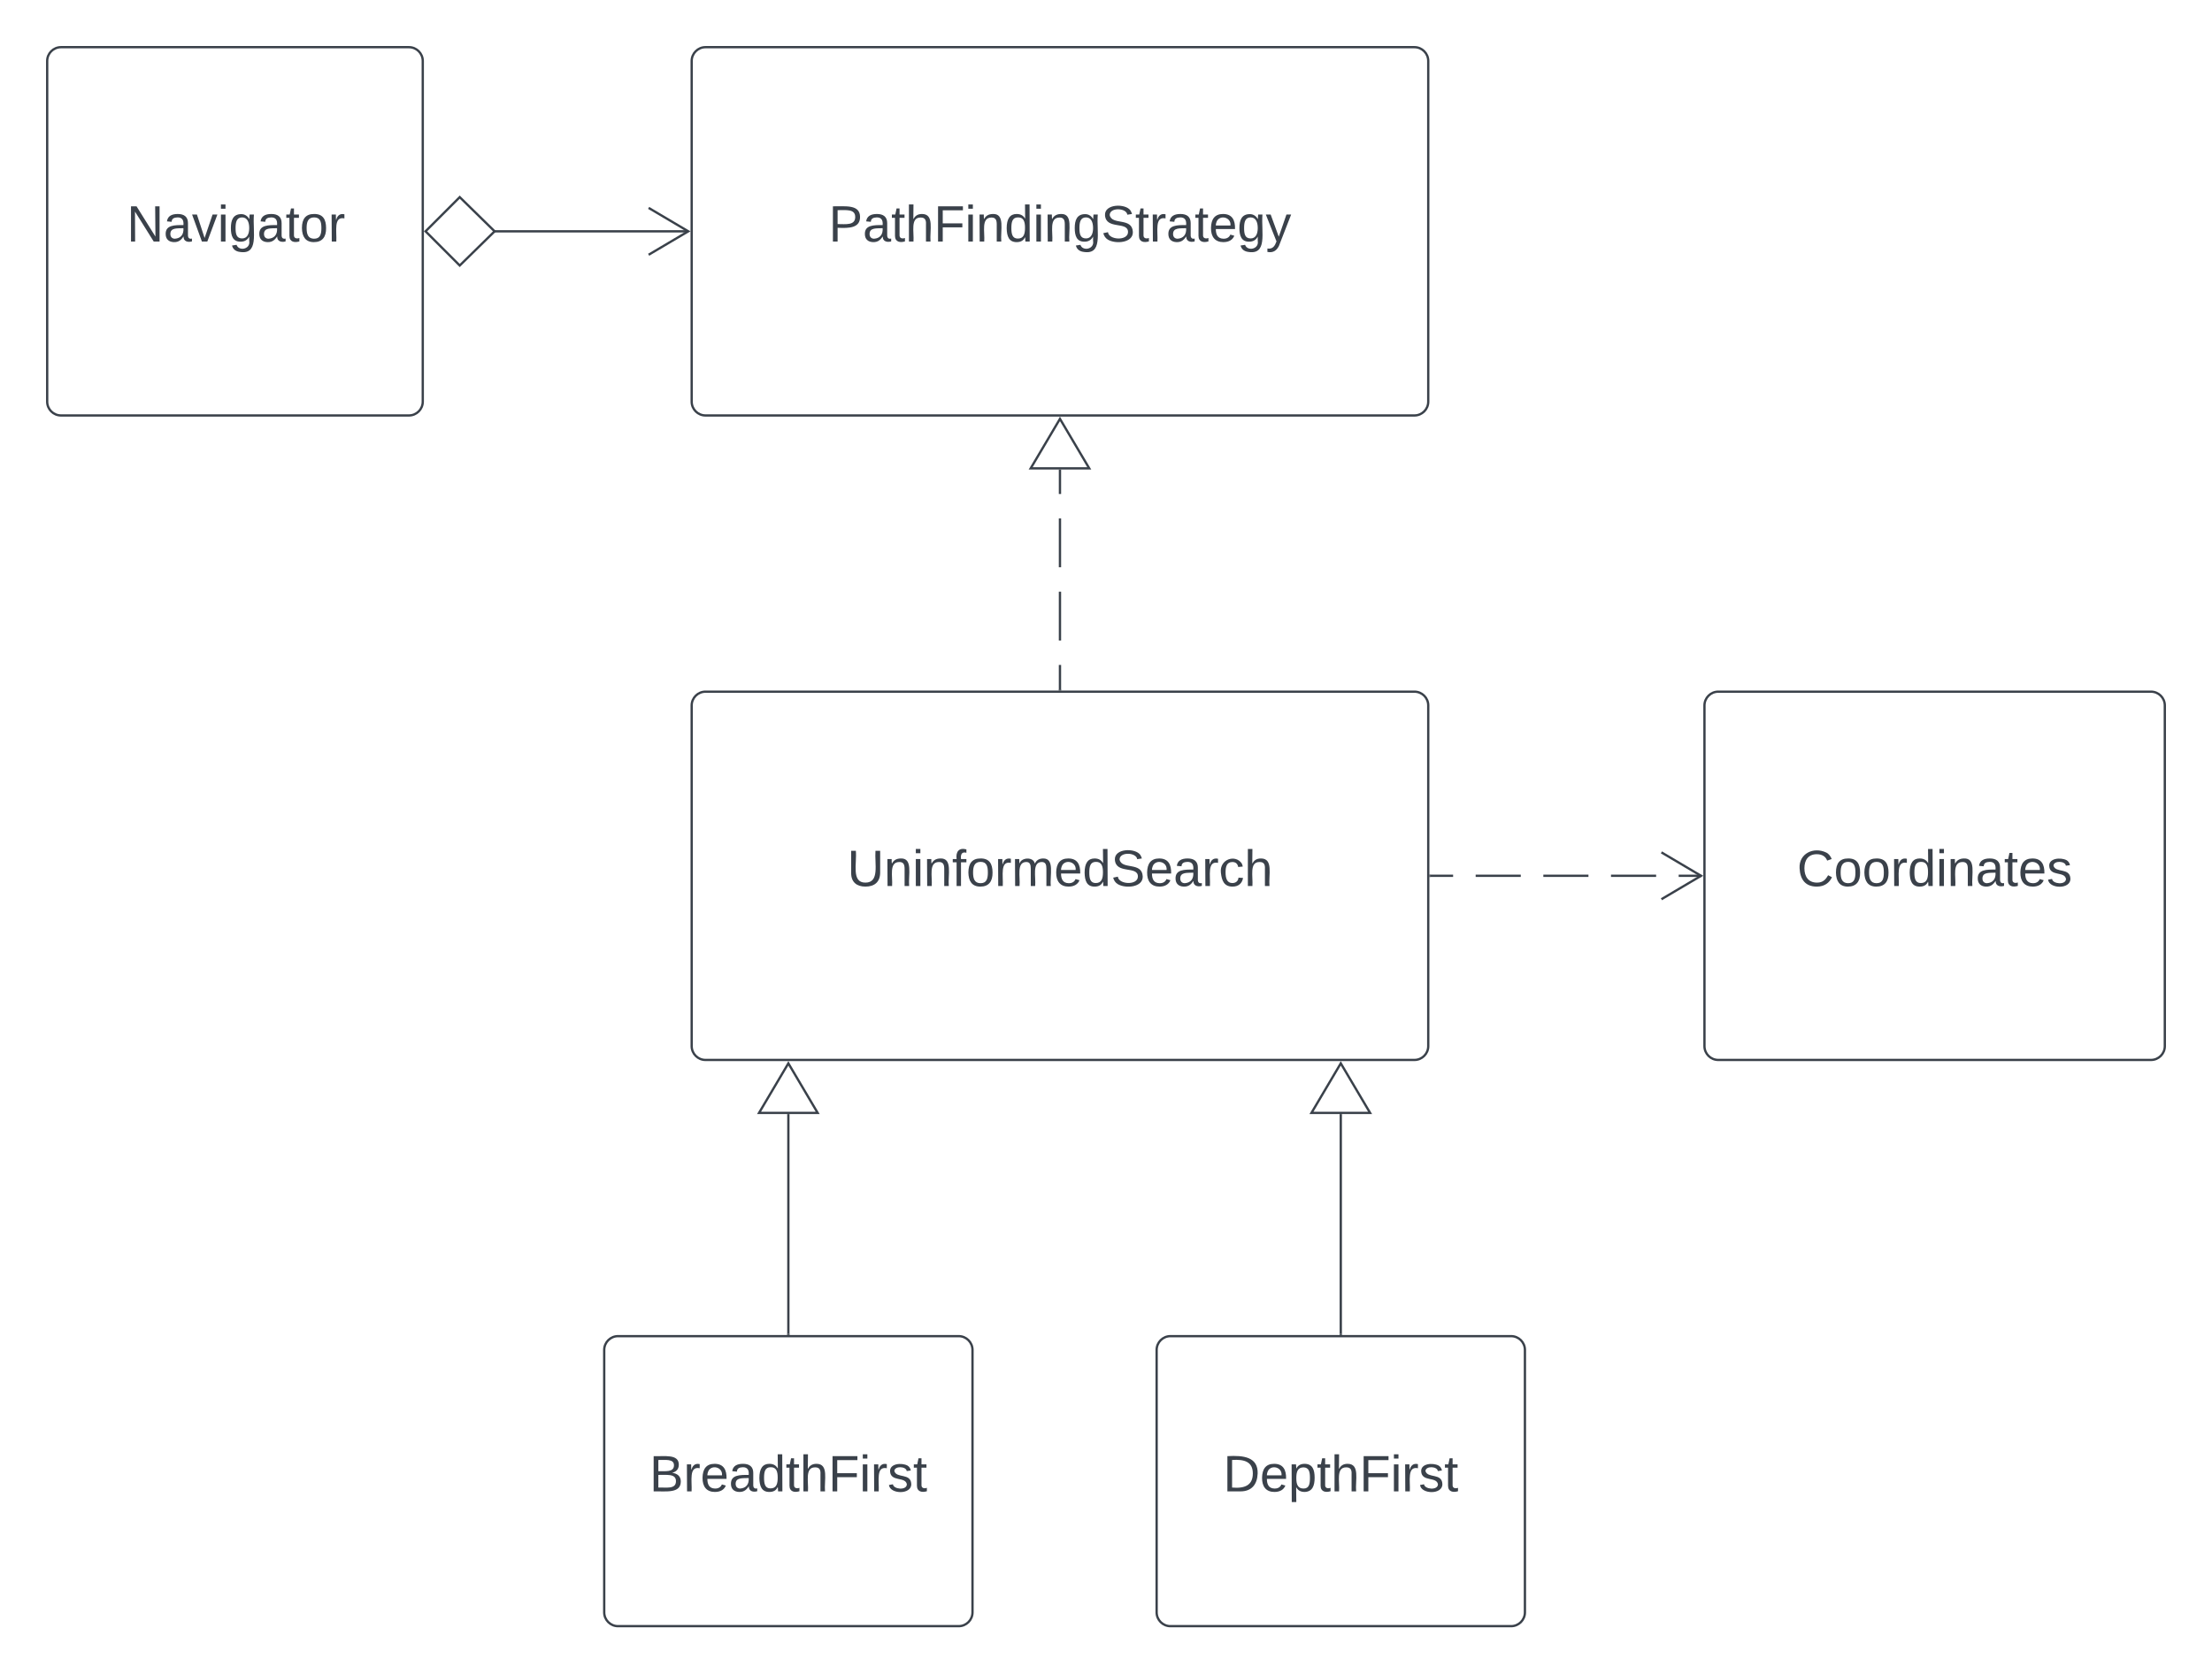
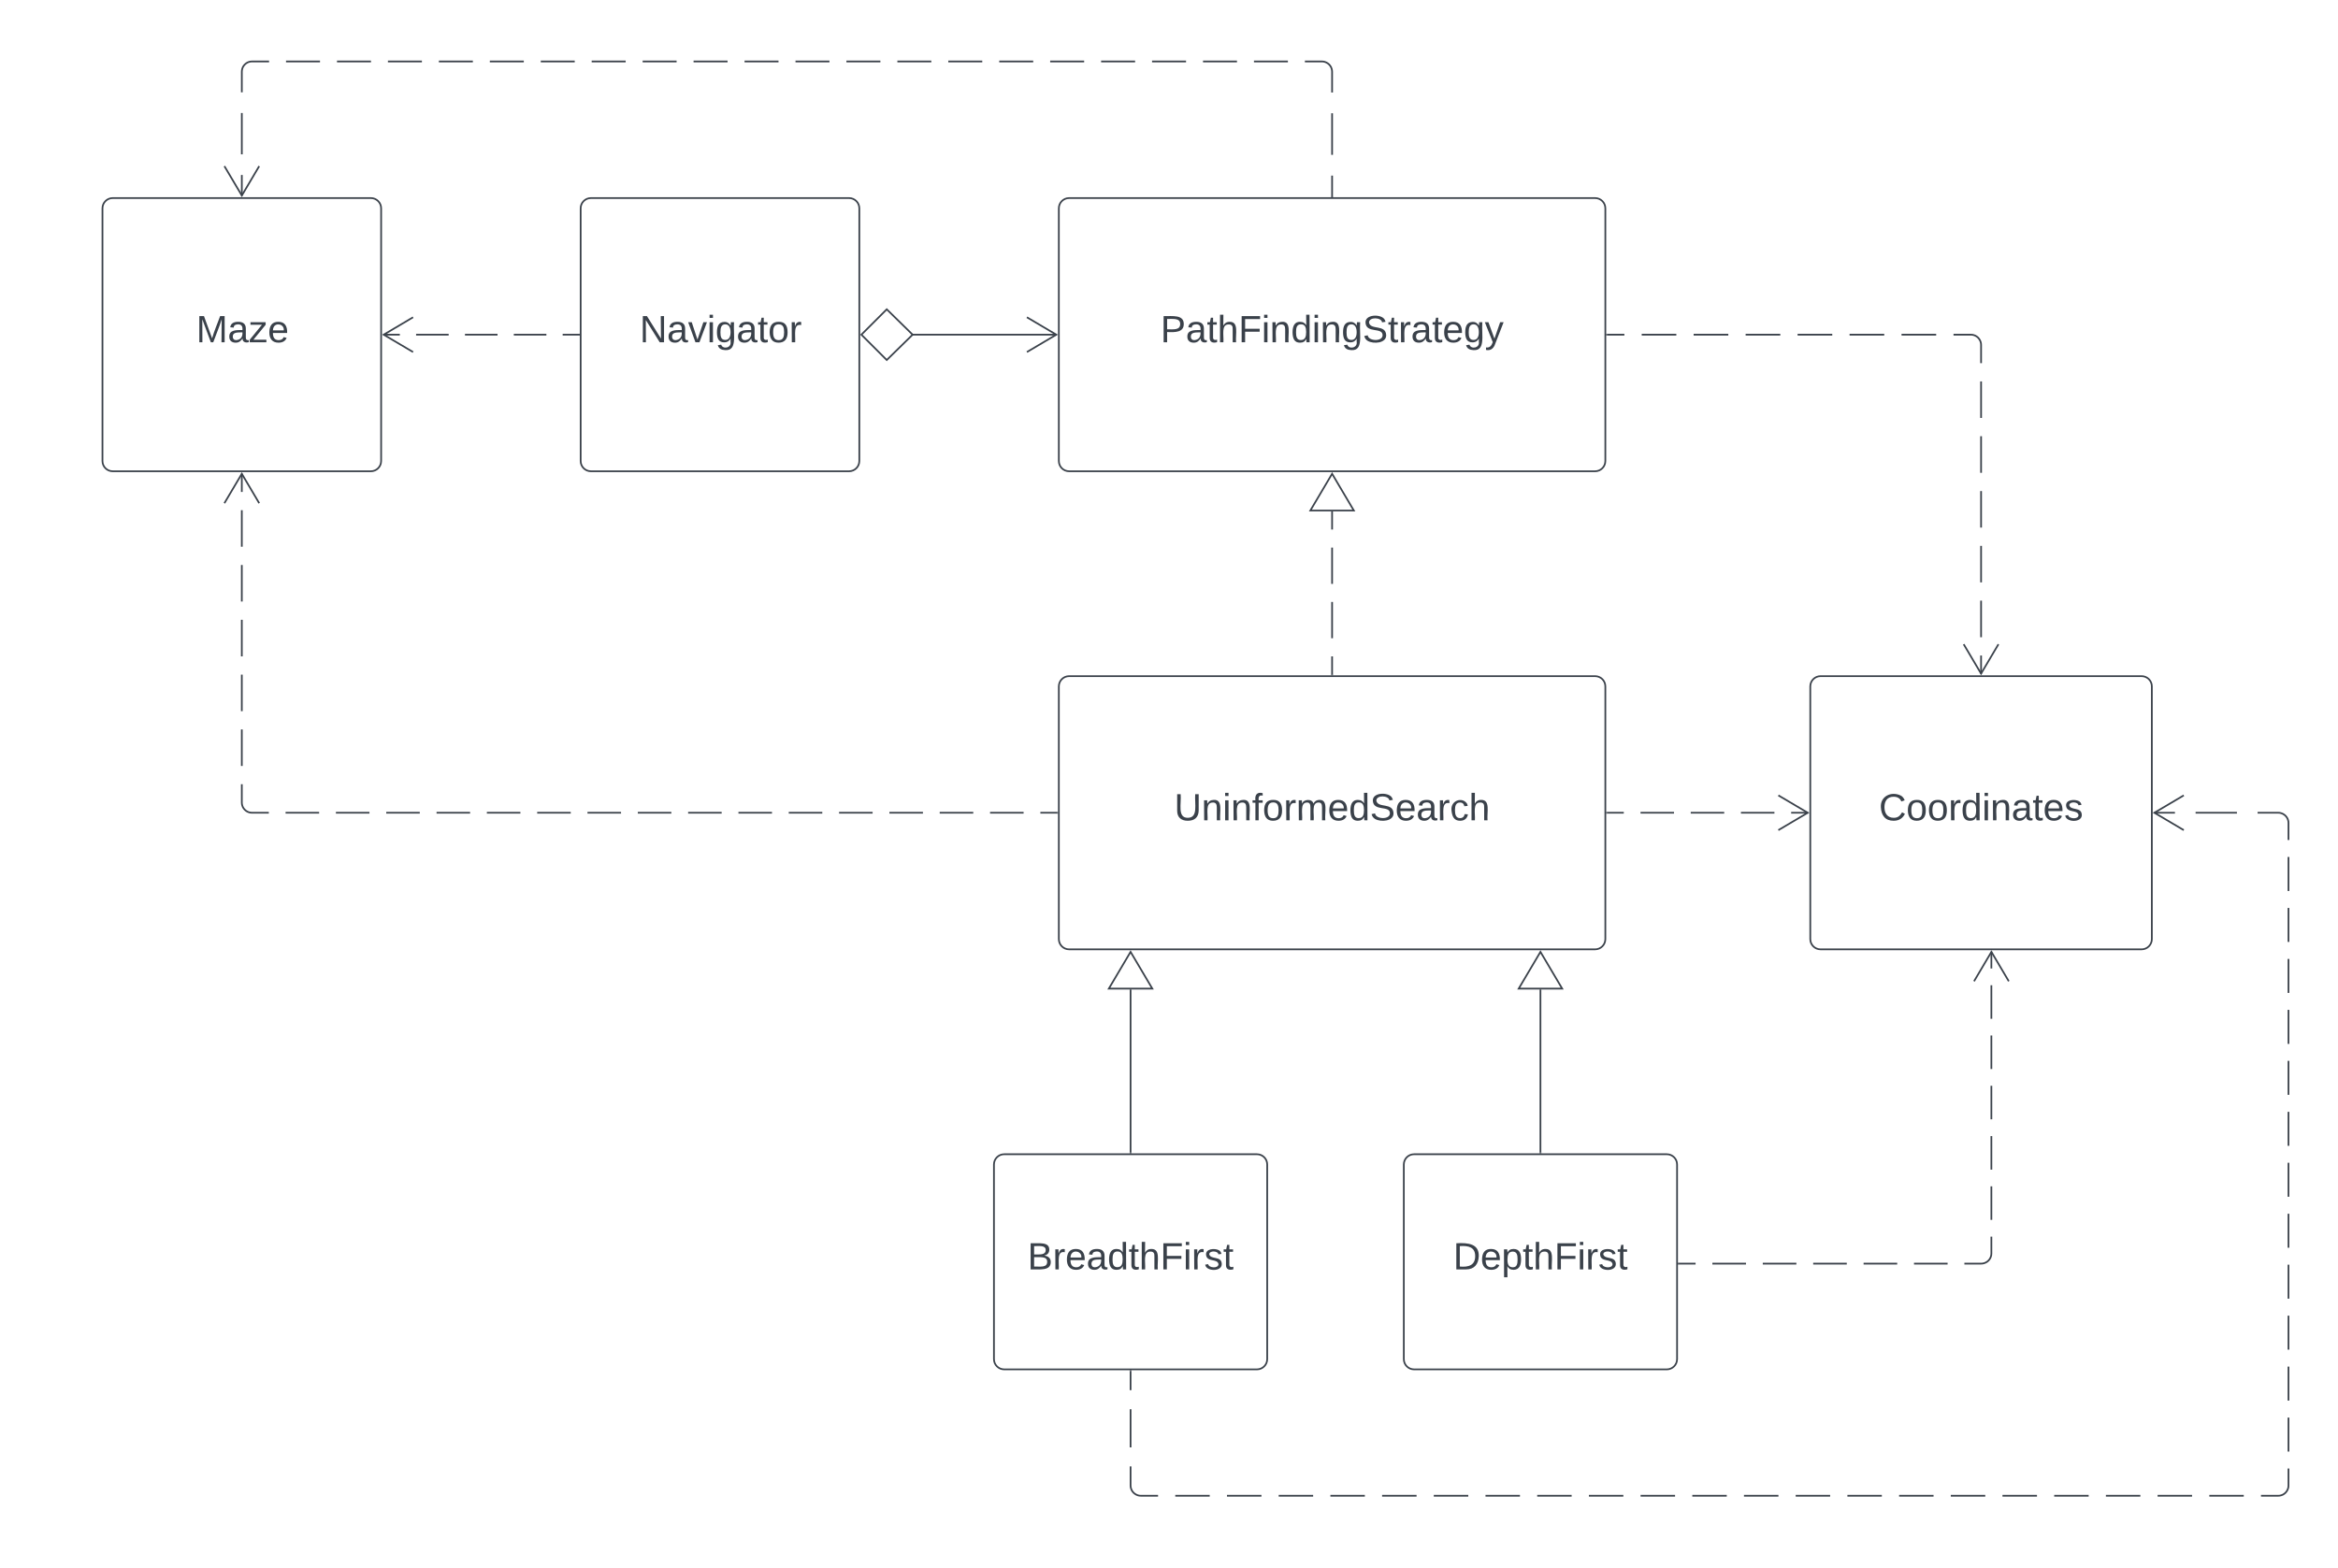
- <svg xmlns="http://www.w3.org/2000/svg" xmlns:ns1="lucid" xmlns:xlink="http://www.w3.org/1999/xlink" width="961" height="727">
-   <g transform="translate(1420.5 340.5)" ns1:page-tab-id="0_0">
-     <path d="M-1500-500H0V500h-1500z" fill="#fff" />
+ <svg xmlns="http://www.w3.org/2000/svg" xmlns:ns1="lucid" xmlns:xlink="http://www.w3.org/1999/xlink" width="1369" height="918">
+   <g transform="translate(1740 436)" ns1:page-tab-id="0_0">
+     <path d="M-2000-500H0V500h-2000z" fill="#fff" />
    <path d="M-1120-314a6 6 0 0 1 6-6h308a6 6 0 0 1 6 6v148a6 6 0 0 1-6 6h-308a6 6 0 0 1-6-6z" stroke="#3a414a" fill="#fff" />
    <use xlink:href="#a" transform="matrix(1,0,0,1,-1112,-312) translate(51.50617 76.44444)" />
    <path d="M-1158 246a6 6 0 0 1 6-6h148a6 6 0 0 1 6 6v114a6 6 0 0 1-6 6h-148a6 6 0 0 1-6-6z" stroke="#3a414a" fill="#fff" />
    <use xlink:href="#b" transform="matrix(1,0,0,1,-1150,248) translate(11.62963 59.44444)" />
    <path d="M-918 246a6 6 0 0 1 6-6h148a6 6 0 0 1 6 6v114a6 6 0 0 1-6 6h-148a6 6 0 0 1-6-6z" stroke="#3a414a" fill="#fff" />
    <use xlink:href="#c" transform="matrix(1,0,0,1,-910,248) translate(20.88889 59.44444)" />
    <path d="M-1120-34a6 6 0 0 1 6-6h308a6 6 0 0 1 6 6v148a6 6 0 0 1-6 6h-308a6 6 0 0 1-6-6z" stroke="#3a414a" fill="#fff" />
    <use xlink:href="#d" transform="matrix(1,0,0,1,-1112,-32) translate(59.56173 76.44444)" />
    <path d="M-1400-314a6 6 0 0 1 6-6h151.17a6 6 0 0 1 6 6v148a6 6 0 0 1-6 6H-1394a6 6 0 0 1-6-6z" stroke="#3a414a" fill="#fff" />
    <use xlink:href="#e" transform="matrix(1,0,0,1,-1392,-312) translate(26.56173 76.44444)" />
    <path d="M-680-34a6 6 0 0 1 6-6h188a6 6 0 0 1 6 6v148a6 6 0 0 1-6 6h-188a6 6 0 0 1-6-6z" stroke="#3a414a" fill="#fff" />
    <use xlink:href="#f" transform="matrix(1,0,0,1,-672,-32) translate(32.21605 76.44444)" />
    <path d="M-1205.95-240h84.54" stroke="#3a414a" fill="none" />
    <path d="M-1235.62-240l14.85-14.85 15.15 14.85-15.15 14.85z" stroke="#3a414a" fill="#fff" />
    <path d="M-1138.7-229.82l17.22-10.18-17.22-10.18M-799 40h9.8m9.8 0h19.6m9.8 0h19.6m9.8 0h19.6m9.8 0h9.8" stroke="#3a414a" fill="none" />
    <path d="M-799 40.5h-.5v-1h.5z" stroke="#3a414a" stroke-width=".05" fill="#3a414a" />
    <path d="M-698.7 50.18L-681.48 40l-17.22-10.18M-960-41v-10.6m0-10.62v-21.22m0-10.62v-21.22m0-10.6v-10.62" stroke="#3a414a" fill="none" />
    <path d="M-959.5-40.5h-1v-.5h1z" stroke="#3a414a" stroke-width=".05" fill="#3a414a" />
    <path d="M-960-158.52l12.73 21.52h-25.46z" stroke="#3a414a" fill="#fff" />
    <path d="M-838 239v-95.5" stroke="#3a414a" fill="none" />
    <path d="M-837.5 239.5h-1v-.5h1z" stroke="#3a414a" stroke-width=".05" fill="#3a414a" />
    <path d="M-838 121.48l12.73 21.52h-25.46z" stroke="#3a414a" fill="#fff" />
    <path d="M-1078 239v-95.5" stroke="#3a414a" fill="none" />
    <path d="M-1077.5 239.5h-1v-.5h1z" stroke="#3a414a" stroke-width=".05" fill="#3a414a" />
-     <path d="M-1078 121.48l12.73 21.52h-25.46z" stroke="#3a414a" fill="#fff" />
+     <path d="M-1078 121.48l12.73 21.52h-25.46zM-1680-314a6 6 0 0 1 6-6h151.17a6 6 0 0 1 6 6v148a6 6 0 0 1-6 6H-1674a6 6 0 0 1-6-6z" stroke="#3a414a" fill="#fff" />
+     <use xlink:href="#g" transform="matrix(1,0,0,1,-1672,-312) translate(46.87037 76.44444)" />
+     <path d="M-1401-240h-9.54m-9.53 0h-19.07m-9.53 0h-19.07m-9.54 0h-19.07m-9.53 0h-9.54" stroke="#3a414a" fill="none" />
+     <path d="M-1400.5-239.5h-.5v-1h.5z" stroke="#3a414a" stroke-width=".05" fill="#3a414a" />
+     <path d="M-1498.13-250.18l-17.2 10.18 17.2 10.18M-799-240h10.14m10.15 0h20.27m10.14 0h20.3m10.14 0h20.3m10.13 0h20.3m10.13 0h20.3m10.13 0h20.28m10.16 0H-586l.94.07.9.22.88.35.8.5.72.6.6.72.5.8.37.88.23.9.07.95v10.7m0 10.7v21.4m0 10.7v21.4m0 10.7v21.4m0 10.7v21.4m0 10.7v21.4m0 10.7v10.7" stroke="#3a414a" fill="none" />
+     <path d="M-799-239.5h-.5v-1h.5z" stroke="#3a414a" stroke-width=".05" fill="#3a414a" />
+     <path d="M-590.18-58.7L-580-41.48l10.18-17.22M-960-321v-12.17m0-12.16v-24.34m0-12.16V-394l-.07-.94-.22-.9-.35-.88-.5-.8-.6-.72-.72-.6-.8-.5-.88-.37-.9-.23-.95-.07h-9.94m-9.95 0h-19.87m-9.95 0h-19.88m-9.94 0h-19.9m-9.93 0h-19.9m-9.93 0h-19.9m-9.93 0h-19.9m-9.93 0h-19.9m-9.93 0h-19.88m-9.94 0h-19.9m-9.93 0h-19.88m-9.95 0h-19.88m-9.95 0h-19.9m-9.94 0h-19.88m-9.94 0h-19.9m-9.93 0h-19.88m-9.94 0h-19.9m-9.93 0h-19.9m-9.93 0h-19.9m-9.93 0h-19.9m-9.94 0h-19.9m-9.93 0h-9.94l-.95.07-.92.22-.87.35-.8.5-.7.6-.63.72-.5.8-.35.88-.22.9-.07.95v12.1m0 12.1v24.2m0 12.1v12.1" stroke="#3a414a" fill="none" />
+     <path d="M-959.5-320.5h-1v-.5h1z" stroke="#3a414a" stroke-width=".05" fill="#3a414a" />
+     <path d="M-1608.6-338.7l10.2 17.22 10.17-17.22M-1121 40h-9.82m-9.82 0h-19.64m-9.83 0h-19.65m-9.82 0h-19.64m-9.83 0h-19.64m-9.82 0h-19.64m-9.82 0h-19.64m-9.82 0h-19.64m-9.83 0h-19.63m-9.82 0H-1396m-9.8 0h-19.65m-9.83 0h-19.64m-9.82 0h-19.64m-9.82 0h-19.64m-9.83 0h-19.64m-9.83 0h-19.64m-9.82 0h-9.8l-.95-.07-.92-.22-.87-.35-.8-.5-.7-.6-.63-.72-.5-.8-.35-.88-.22-.9-.07-.95V23.3m0-10.7V-8.8m0-10.7v-21.4m0-10.7V-73m0-10.7v-21.4m0-10.7v-21.4m0-10.7v-10.7" stroke="#3a414a" fill="none" />
+     <path d="M-1120.5 40.5h-.5v-1h.5z" stroke="#3a414a" stroke-width=".05" fill="#3a414a" />
+     <path d="M-1588.23-141.3l-10.18-17.22-10.2 17.22M-757 304.06h9.84m9.83 0h19.68m9.83 0h19.68m9.84 0h19.67m9.84 0h19.68m9.84 0h19.67m9.83 0h9.83l.94-.07.92-.23.87-.36.8-.48.7-.6.62-.73.5-.8.35-.88.22-.92.06-.94v-9.8m0-9.82V258.8m0-9.8v-19.64m0-9.8V199.9m0-9.8v-19.64m0-9.8v-19.64m0-9.82v-9.8" stroke="#3a414a" fill="none" />
+     <path d="M-757 304.56h-.5v-1h.5z" stroke="#3a414a" stroke-width=".05" fill="#3a414a" />
+     <path d="M-563.76 138.7l-10.18-17.22-10.18 17.22M-1078 367v11.17m0 11.16v22.34m0 11.16V434l.07.94.22.9.35.88.5.8.6.72.72.6.8.5.88.37.9.23.95.07h10.1m10.08 0h20.18m10.1 0h20.18m10.1 0h20.17m10.1 0h20.18m10.1 0h20.18m10.08 0h20.2m10.08 0H-850m10.1 0h20.17m10.1 0h20.17m10.1 0h20.18m10.1 0h20.17m10.08 0h20.18m10.1 0h20.18m10.1 0h20.17m10.1 0h20.18m10.1 0h20.18m10.08 0h20.2m10.08 0H-517m10.1 0h20.17m10.1 0h20.18m10.1 0h20.17m10.1 0H-406l.94-.07.9-.22.88-.35.8-.5.72-.6.6-.72.5-.8.37-.88.23-.9.07-.95v-9.95m0-9.95v-19.9m0-9.94v-19.9m0-9.95v-19.9m0-9.94v-19.9m0-9.94v-19.9m0-9.95v-19.9m0-9.94v-19.9m0-9.95v-19.9m0-9.95v-19.9m0-9.94v-19.9m0-9.96v-19.9m0-9.94V65.9m0-9.95V46l-.07-.94-.22-.9-.35-.88-.5-.8-.6-.72-.72-.6-.8-.5-.88-.37-.9-.23-.95-.07h-12.1m-12.1 0h-24.2m-12.1 0h-12.1" stroke="#3a414a" fill="none" />
+     <path d="M-1077.5 367h-1v-.5h1z" stroke="#3a414a" stroke-width=".05" fill="#3a414a" />
+     <path d="M-461.3 29.82L-478.52 40l17.22 10.18" stroke="#3a414a" fill="none" />
    <defs>
-       <path fill="#3a414a" d="M30-248c87 1 191-15 191 75 0 78-77 80-158 76V0H30v-248zm33 125c57 0 124 11 124-50 0-59-68-47-124-48v98" id="g" />
-       <path fill="#3a414a" d="M141-36C126-15 110 5 73 4 37 3 15-17 15-53c-1-64 63-63 125-63 3-35-9-54-41-54-24 1-41 7-42 31l-33-3c5-37 33-52 76-52 45 0 72 20 72 64v82c-1 20 7 32 28 27v20c-31 9-61-2-59-35zM48-53c0 20 12 33 32 33 41-3 63-29 60-74-43 2-92-5-92 41" id="h" />
-       <path fill="#3a414a" d="M59-47c-2 24 18 29 38 22v24C64 9 27 4 27-40v-127H5v-23h24l9-43h21v43h35v23H59v120" id="i" />
-       <path fill="#3a414a" d="M106-169C34-169 62-67 57 0H25v-261h32l-1 103c12-21 28-36 61-36 89 0 53 116 60 194h-32v-121c2-32-8-49-39-48" id="j" />
-       <path fill="#3a414a" d="M63-220v92h138v28H63V0H30v-248h175v28H63" id="k" />
-       <path fill="#3a414a" d="M24-231v-30h32v30H24zM24 0v-190h32V0H24" id="l" />
-       <path fill="#3a414a" d="M117-194c89-4 53 116 60 194h-32v-121c0-31-8-49-39-48C34-167 62-67 57 0H25l-1-190h30c1 10-1 24 2 32 11-22 29-35 61-36" id="m" />
-       <path fill="#3a414a" d="M85-194c31 0 48 13 60 33l-1-100h32l1 261h-30c-2-10 0-23-3-31C134-8 116 4 85 4 32 4 16-35 15-94c0-66 23-100 70-100zm9 24c-40 0-46 34-46 75 0 40 6 74 45 74 42 0 51-32 51-76 0-42-9-74-50-73" id="n" />
-       <path fill="#3a414a" d="M177-190C167-65 218 103 67 71c-23-6-38-20-44-43l32-5c15 47 100 32 89-28v-30C133-14 115 1 83 1 29 1 15-40 15-95c0-56 16-97 71-98 29-1 48 16 59 35 1-10 0-23 2-32h30zM94-22c36 0 50-32 50-73 0-42-14-75-50-75-39 0-46 34-46 75s6 73 46 73" id="o" />
-       <path fill="#3a414a" d="M185-189c-5-48-123-54-124 2 14 75 158 14 163 119 3 78-121 87-175 55-17-10-28-26-33-46l33-7c5 56 141 63 141-1 0-78-155-14-162-118-5-82 145-84 179-34 5 7 8 16 11 25" id="p" />
-       <path fill="#3a414a" d="M114-163C36-179 61-72 57 0H25l-1-190h30c1 12-1 29 2 39 6-27 23-49 58-41v29" id="q" />
-       <path fill="#3a414a" d="M100-194c63 0 86 42 84 106H49c0 40 14 67 53 68 26 1 43-12 49-29l28 8c-11 28-37 45-77 45C44 4 14-33 15-96c1-61 26-98 85-98zm52 81c6-60-76-77-97-28-3 7-6 17-6 28h103" id="r" />
-       <path fill="#3a414a" d="M179-190L93 31C79 59 56 82 12 73V49c39 6 53-20 64-50L1-190h34L92-34l54-156h33" id="s" />
+       <path fill="#3a414a" d="M30-248c87 1 191-15 191 75 0 78-77 80-158 76V0H30v-248zm33 125c57 0 124 11 124-50 0-59-68-47-124-48v98" id="h" />
+       <path fill="#3a414a" d="M141-36C126-15 110 5 73 4 37 3 15-17 15-53c-1-64 63-63 125-63 3-35-9-54-41-54-24 1-41 7-42 31l-33-3c5-37 33-52 76-52 45 0 72 20 72 64v82c-1 20 7 32 28 27v20c-31 9-61-2-59-35zM48-53c0 20 12 33 32 33 41-3 63-29 60-74-43 2-92-5-92 41" id="i" />
+       <path fill="#3a414a" d="M59-47c-2 24 18 29 38 22v24C64 9 27 4 27-40v-127H5v-23h24l9-43h21v43h35v23H59v120" id="j" />
+       <path fill="#3a414a" d="M106-169C34-169 62-67 57 0H25v-261h32l-1 103c12-21 28-36 61-36 89 0 53 116 60 194h-32v-121c2-32-8-49-39-48" id="k" />
+       <path fill="#3a414a" d="M63-220v92h138v28H63V0H30v-248h175v28H63" id="l" />
+       <path fill="#3a414a" d="M24-231v-30h32v30H24zM24 0v-190h32V0H24" id="m" />
+       <path fill="#3a414a" d="M117-194c89-4 53 116 60 194h-32v-121c0-31-8-49-39-48C34-167 62-67 57 0H25l-1-190h30c1 10-1 24 2 32 11-22 29-35 61-36" id="n" />
+       <path fill="#3a414a" d="M85-194c31 0 48 13 60 33l-1-100h32l1 261h-30c-2-10 0-23-3-31C134-8 116 4 85 4 32 4 16-35 15-94c0-66 23-100 70-100zm9 24c-40 0-46 34-46 75 0 40 6 74 45 74 42 0 51-32 51-76 0-42-9-74-50-73" id="o" />
+       <path fill="#3a414a" d="M177-190C167-65 218 103 67 71c-23-6-38-20-44-43l32-5c15 47 100 32 89-28v-30C133-14 115 1 83 1 29 1 15-40 15-95c0-56 16-97 71-98 29-1 48 16 59 35 1-10 0-23 2-32h30zM94-22c36 0 50-32 50-73 0-42-14-75-50-75-39 0-46 34-46 75s6 73 46 73" id="p" />
+       <path fill="#3a414a" d="M185-189c-5-48-123-54-124 2 14 75 158 14 163 119 3 78-121 87-175 55-17-10-28-26-33-46l33-7c5 56 141 63 141-1 0-78-155-14-162-118-5-82 145-84 179-34 5 7 8 16 11 25" id="q" />
+       <path fill="#3a414a" d="M114-163C36-179 61-72 57 0H25l-1-190h30c1 12-1 29 2 39 6-27 23-49 58-41v29" id="r" />
+       <path fill="#3a414a" d="M100-194c63 0 86 42 84 106H49c0 40 14 67 53 68 26 1 43-12 49-29l28 8c-11 28-37 45-77 45C44 4 14-33 15-96c1-61 26-98 85-98zm52 81c6-60-76-77-97-28-3 7-6 17-6 28h103" id="s" />
+       <path fill="#3a414a" d="M179-190L93 31C79 59 56 82 12 73V49c39 6 53-20 64-50L1-190h34L92-34l54-156h33" id="t" />
      <g id="a">
-         <use transform="matrix(0.0617284,0,0,0.0617284,0,0)" xlink:href="#g" />
-         <use transform="matrix(0.0617284,0,0,0.0617284,14.81481,0)" xlink:href="#h" />
-         <use transform="matrix(0.0617284,0,0,0.0617284,27.16049,0)" xlink:href="#i" />
-         <use transform="matrix(0.0617284,0,0,0.0617284,33.33333,0)" xlink:href="#j" />
-         <use transform="matrix(0.0617284,0,0,0.0617284,45.67901,0)" xlink:href="#k" />
+         <use transform="matrix(0.0617284,0,0,0.0617284,0,0)" xlink:href="#h" />
+         <use transform="matrix(0.0617284,0,0,0.0617284,14.81481,0)" xlink:href="#i" />
+         <use transform="matrix(0.0617284,0,0,0.0617284,27.16049,0)" xlink:href="#j" />
+         <use transform="matrix(0.0617284,0,0,0.0617284,33.33333,0)" xlink:href="#k" />
+         <use transform="matrix(0.0617284,0,0,0.0617284,45.67901,0)" xlink:href="#l" />
+         <use transform="matrix(0.0617284,0,0,0.0617284,59.19753,0)" xlink:href="#m" />
+         <use transform="matrix(0.0617284,0,0,0.0617284,64.07407,0)" xlink:href="#n" />
+         <use transform="matrix(0.0617284,0,0,0.0617284,76.41975,0)" xlink:href="#o" />
+         <use transform="matrix(0.0617284,0,0,0.0617284,88.76543,0)" xlink:href="#m" />
+         <use transform="matrix(0.0617284,0,0,0.0617284,93.64198,0)" xlink:href="#n" />
+         <use transform="matrix(0.0617284,0,0,0.0617284,105.9877,0)" xlink:href="#p" />
+         <use transform="matrix(0.0617284,0,0,0.0617284,118.3333,0)" xlink:href="#q" />
+         <use transform="matrix(0.0617284,0,0,0.0617284,133.1481,0)" xlink:href="#j" />
+         <use transform="matrix(0.0617284,0,0,0.0617284,139.321,0)" xlink:href="#r" />
+         <use transform="matrix(0.0617284,0,0,0.0617284,146.6667,0)" xlink:href="#i" />
+         <use transform="matrix(0.0617284,0,0,0.0617284,159.0123,0)" xlink:href="#j" />
+         <use transform="matrix(0.0617284,0,0,0.0617284,165.1852,0)" xlink:href="#s" />
+         <use transform="matrix(0.0617284,0,0,0.0617284,177.5309,0)" xlink:href="#p" />
+         <use transform="matrix(0.0617284,0,0,0.0617284,189.8765,0)" xlink:href="#t" />
+       </g>
+       <path fill="#3a414a" d="M160-131c35 5 61 23 61 61C221 17 115-2 30 0v-248c76 3 177-17 177 60 0 33-19 50-47 57zm-97-11c50-1 110 9 110-42 0-47-63-36-110-37v79zm0 115c55-2 124 14 124-45 0-56-70-42-124-44v89" id="u" />
+       <path fill="#3a414a" d="M135-143c-3-34-86-38-87 0 15 53 115 12 119 90S17 21 10-45l28-5c4 36 97 45 98 0-10-56-113-15-118-90-4-57 82-63 122-42 12 7 21 19 24 35" id="v" />
+       <g id="b">
+         <use transform="matrix(0.0617284,0,0,0.0617284,0,0)" xlink:href="#u" />
+         <use transform="matrix(0.0617284,0,0,0.0617284,14.81481,0)" xlink:href="#r" />
+         <use transform="matrix(0.0617284,0,0,0.0617284,22.16049,0)" xlink:href="#s" />
+         <use transform="matrix(0.0617284,0,0,0.0617284,34.50617,0)" xlink:href="#i" />
+         <use transform="matrix(0.0617284,0,0,0.0617284,46.85185,0)" xlink:href="#o" />
+         <use transform="matrix(0.0617284,0,0,0.0617284,59.19753,0)" xlink:href="#j" />
+         <use transform="matrix(0.0617284,0,0,0.0617284,65.37037,0)" xlink:href="#k" />
+         <use transform="matrix(0.0617284,0,0,0.0617284,77.71605,0)" xlink:href="#l" />
+         <use transform="matrix(0.0617284,0,0,0.0617284,91.23457,0)" xlink:href="#m" />
+         <use transform="matrix(0.0617284,0,0,0.0617284,96.11111,0)" xlink:href="#r" />
+         <use transform="matrix(0.0617284,0,0,0.0617284,103.4568,0)" xlink:href="#v" />
+         <use transform="matrix(0.0617284,0,0,0.0617284,114.5679,0)" xlink:href="#j" />
+       </g>
+       <path fill="#3a414a" d="M30-248c118-7 216 8 213 122C240-48 200 0 122 0H30v-248zM63-27c89 8 146-16 146-99s-60-101-146-95v194" id="w" />
+       <path fill="#3a414a" d="M115-194c55 1 70 41 70 98S169 2 115 4C84 4 66-9 55-30l1 105H24l-1-265h31l2 30c10-21 28-34 59-34zm-8 174c40 0 45-34 45-75s-6-73-45-74c-42 0-51 32-51 76 0 43 10 73 51 73" id="x" />
+       <g id="c">
+         <use transform="matrix(0.0617284,0,0,0.0617284,0,0)" xlink:href="#w" />
+         <use transform="matrix(0.0617284,0,0,0.0617284,15.98765,0)" xlink:href="#s" />
+         <use transform="matrix(0.0617284,0,0,0.0617284,28.33333,0)" xlink:href="#x" />
+         <use transform="matrix(0.0617284,0,0,0.0617284,40.67901,0)" xlink:href="#j" />
+         <use transform="matrix(0.0617284,0,0,0.0617284,46.85185,0)" xlink:href="#k" />
        <use transform="matrix(0.0617284,0,0,0.0617284,59.19753,0)" xlink:href="#l" />
-         <use transform="matrix(0.0617284,0,0,0.0617284,64.07407,0)" xlink:href="#m" />
-         <use transform="matrix(0.0617284,0,0,0.0617284,76.41975,0)" xlink:href="#n" />
-         <use transform="matrix(0.0617284,0,0,0.0617284,88.76543,0)" xlink:href="#l" />
-         <use transform="matrix(0.0617284,0,0,0.0617284,93.64198,0)" xlink:href="#m" />
-         <use transform="matrix(0.0617284,0,0,0.0617284,105.9877,0)" xlink:href="#o" />
-         <use transform="matrix(0.0617284,0,0,0.0617284,118.3333,0)" xlink:href="#p" />
-         <use transform="matrix(0.0617284,0,0,0.0617284,133.1481,0)" xlink:href="#i" />
-         <use transform="matrix(0.0617284,0,0,0.0617284,139.321,0)" xlink:href="#q" />
-         <use transform="matrix(0.0617284,0,0,0.0617284,146.6667,0)" xlink:href="#h" />
-         <use transform="matrix(0.0617284,0,0,0.0617284,159.0123,0)" xlink:href="#i" />
-         <use transform="matrix(0.0617284,0,0,0.0617284,165.1852,0)" xlink:href="#r" />
-         <use transform="matrix(0.0617284,0,0,0.0617284,177.5309,0)" xlink:href="#o" />
-         <use transform="matrix(0.0617284,0,0,0.0617284,189.8765,0)" xlink:href="#s" />
+         <use transform="matrix(0.0617284,0,0,0.0617284,72.71605,0)" xlink:href="#m" />
+         <use transform="matrix(0.0617284,0,0,0.0617284,77.59259,0)" xlink:href="#r" />
+         <use transform="matrix(0.0617284,0,0,0.0617284,84.93827,0)" xlink:href="#v" />
+         <use transform="matrix(0.0617284,0,0,0.0617284,96.04938,0)" xlink:href="#j" />
      </g>
-       <path fill="#3a414a" d="M160-131c35 5 61 23 61 61C221 17 115-2 30 0v-248c76 3 177-17 177 60 0 33-19 50-47 57zm-97-11c50-1 110 9 110-42 0-47-63-36-110-37v79zm0 115c55-2 124 14 124-45 0-56-70-42-124-44v89" id="t" />
-       <path fill="#3a414a" d="M135-143c-3-34-86-38-87 0 15 53 115 12 119 90S17 21 10-45l28-5c4 36 97 45 98 0-10-56-113-15-118-90-4-57 82-63 122-42 12 7 21 19 24 35" id="u" />
-       <g id="b">
-         <use transform="matrix(0.0617284,0,0,0.0617284,0,0)" xlink:href="#t" />
-         <use transform="matrix(0.0617284,0,0,0.0617284,14.81481,0)" xlink:href="#q" />
-         <use transform="matrix(0.0617284,0,0,0.0617284,22.16049,0)" xlink:href="#r" />
-         <use transform="matrix(0.0617284,0,0,0.0617284,34.50617,0)" xlink:href="#h" />
-         <use transform="matrix(0.0617284,0,0,0.0617284,46.85185,0)" xlink:href="#n" />
-         <use transform="matrix(0.0617284,0,0,0.0617284,59.19753,0)" xlink:href="#i" />
-         <use transform="matrix(0.0617284,0,0,0.0617284,65.37037,0)" xlink:href="#j" />
-         <use transform="matrix(0.0617284,0,0,0.0617284,77.71605,0)" xlink:href="#k" />
-         <use transform="matrix(0.0617284,0,0,0.0617284,91.23457,0)" xlink:href="#l" />
-         <use transform="matrix(0.0617284,0,0,0.0617284,96.11111,0)" xlink:href="#q" />
-         <use transform="matrix(0.0617284,0,0,0.0617284,103.4568,0)" xlink:href="#u" />
-         <use transform="matrix(0.0617284,0,0,0.0617284,114.5679,0)" xlink:href="#i" />
+       <path fill="#3a414a" d="M232-93c-1 65-40 97-104 97C67 4 28-28 28-90v-158h33c8 89-33 224 67 224 102 0 64-133 71-224h33v155" id="y" />
+       <path fill="#3a414a" d="M101-234c-31-9-42 10-38 44h38v23H63V0H32v-167H5v-23h27c-7-52 17-82 69-68v24" id="z" />
+       <path fill="#3a414a" d="M100-194c62-1 85 37 85 99 1 63-27 99-86 99S16-35 15-95c0-66 28-99 85-99zM99-20c44 1 53-31 53-75 0-43-8-75-51-75s-53 32-53 75 10 74 51 75" id="A" />
+       <path fill="#3a414a" d="M210-169c-67 3-38 105-44 169h-31v-121c0-29-5-50-35-48C34-165 62-65 56 0H25l-1-190h30c1 10-1 24 2 32 10-44 99-50 107 0 11-21 27-35 58-36 85-2 47 119 55 194h-31v-121c0-29-5-49-35-48" id="B" />
+       <path fill="#3a414a" d="M96-169c-40 0-48 33-48 73s9 75 48 75c24 0 41-14 43-38l32 2c-6 37-31 61-74 61-59 0-76-41-82-99-10-93 101-131 147-64 4 7 5 14 7 22l-32 3c-4-21-16-35-41-35" id="C" />
+       <g id="d">
+         <use transform="matrix(0.0617284,0,0,0.0617284,0,0)" xlink:href="#y" />
+         <use transform="matrix(0.0617284,0,0,0.0617284,15.98765,0)" xlink:href="#n" />
+         <use transform="matrix(0.0617284,0,0,0.0617284,28.33333,0)" xlink:href="#m" />
+         <use transform="matrix(0.0617284,0,0,0.0617284,33.20988,0)" xlink:href="#n" />
+         <use transform="matrix(0.0617284,0,0,0.0617284,45.55556,0)" xlink:href="#z" />
+         <use transform="matrix(0.0617284,0,0,0.0617284,51.7284,0)" xlink:href="#A" />
+         <use transform="matrix(0.0617284,0,0,0.0617284,64.07407,0)" xlink:href="#r" />
+         <use transform="matrix(0.0617284,0,0,0.0617284,71.41975,0)" xlink:href="#B" />
+         <use transform="matrix(0.0617284,0,0,0.0617284,89.87654,0)" xlink:href="#s" />
+         <use transform="matrix(0.0617284,0,0,0.0617284,102.2222,0)" xlink:href="#o" />
+         <use transform="matrix(0.0617284,0,0,0.0617284,114.5679,0)" xlink:href="#q" />
+         <use transform="matrix(0.0617284,0,0,0.0617284,129.3827,0)" xlink:href="#s" />
+         <use transform="matrix(0.0617284,0,0,0.0617284,141.7284,0)" xlink:href="#i" />
+         <use transform="matrix(0.0617284,0,0,0.0617284,154.0741,0)" xlink:href="#r" />
+         <use transform="matrix(0.0617284,0,0,0.0617284,161.4198,0)" xlink:href="#C" />
+         <use transform="matrix(0.0617284,0,0,0.0617284,172.5309,0)" xlink:href="#k" />
      </g>
-       <path fill="#3a414a" d="M30-248c118-7 216 8 213 122C240-48 200 0 122 0H30v-248zM63-27c89 8 146-16 146-99s-60-101-146-95v194" id="v" />
-       <path fill="#3a414a" d="M115-194c55 1 70 41 70 98S169 2 115 4C84 4 66-9 55-30l1 105H24l-1-265h31l2 30c10-21 28-34 59-34zm-8 174c40 0 45-34 45-75s-6-73-45-74c-42 0-51 32-51 76 0 43 10 73 51 73" id="w" />
-       <g id="c">
-         <use transform="matrix(0.0617284,0,0,0.0617284,0,0)" xlink:href="#v" />
-         <use transform="matrix(0.0617284,0,0,0.0617284,15.98765,0)" xlink:href="#r" />
-         <use transform="matrix(0.0617284,0,0,0.0617284,28.33333,0)" xlink:href="#w" />
-         <use transform="matrix(0.0617284,0,0,0.0617284,40.67901,0)" xlink:href="#i" />
-         <use transform="matrix(0.0617284,0,0,0.0617284,46.85185,0)" xlink:href="#j" />
-         <use transform="matrix(0.0617284,0,0,0.0617284,59.19753,0)" xlink:href="#k" />
-         <use transform="matrix(0.0617284,0,0,0.0617284,72.71605,0)" xlink:href="#l" />
-         <use transform="matrix(0.0617284,0,0,0.0617284,77.59259,0)" xlink:href="#q" />
-         <use transform="matrix(0.0617284,0,0,0.0617284,84.93827,0)" xlink:href="#u" />
-         <use transform="matrix(0.0617284,0,0,0.0617284,96.04938,0)" xlink:href="#i" />
+       <path fill="#3a414a" d="M190 0L58-211 59 0H30v-248h39L202-35l-2-213h31V0h-41" id="D" />
+       <path fill="#3a414a" d="M108 0H70L1-190h34L89-25l56-165h34" id="E" />
+       <g id="e">
+         <use transform="matrix(0.0617284,0,0,0.0617284,0,0)" xlink:href="#D" />
+         <use transform="matrix(0.0617284,0,0,0.0617284,15.98765,0)" xlink:href="#i" />
+         <use transform="matrix(0.0617284,0,0,0.0617284,28.33333,0)" xlink:href="#E" />
+         <use transform="matrix(0.0617284,0,0,0.0617284,39.44444,0)" xlink:href="#m" />
+         <use transform="matrix(0.0617284,0,0,0.0617284,44.32099,0)" xlink:href="#p" />
+         <use transform="matrix(0.0617284,0,0,0.0617284,56.66667,0)" xlink:href="#i" />
+         <use transform="matrix(0.0617284,0,0,0.0617284,69.01235,0)" xlink:href="#j" />
+         <use transform="matrix(0.0617284,0,0,0.0617284,75.18519,0)" xlink:href="#A" />
+         <use transform="matrix(0.0617284,0,0,0.0617284,87.53086,0)" xlink:href="#r" />
      </g>
-       <path fill="#3a414a" d="M232-93c-1 65-40 97-104 97C67 4 28-28 28-90v-158h33c8 89-33 224 67 224 102 0 64-133 71-224h33v155" id="x" />
-       <path fill="#3a414a" d="M101-234c-31-9-42 10-38 44h38v23H63V0H32v-167H5v-23h27c-7-52 17-82 69-68v24" id="y" />
-       <path fill="#3a414a" d="M100-194c62-1 85 37 85 99 1 63-27 99-86 99S16-35 15-95c0-66 28-99 85-99zM99-20c44 1 53-31 53-75 0-43-8-75-51-75s-53 32-53 75 10 74 51 75" id="z" />
-       <path fill="#3a414a" d="M210-169c-67 3-38 105-44 169h-31v-121c0-29-5-50-35-48C34-165 62-65 56 0H25l-1-190h30c1 10-1 24 2 32 10-44 99-50 107 0 11-21 27-35 58-36 85-2 47 119 55 194h-31v-121c0-29-5-49-35-48" id="A" />
-       <path fill="#3a414a" d="M96-169c-40 0-48 33-48 73s9 75 48 75c24 0 41-14 43-38l32 2c-6 37-31 61-74 61-59 0-76-41-82-99-10-93 101-131 147-64 4 7 5 14 7 22l-32 3c-4-21-16-35-41-35" id="B" />
-       <g id="d">
-         <use transform="matrix(0.0617284,0,0,0.0617284,0,0)" xlink:href="#x" />
-         <use transform="matrix(0.0617284,0,0,0.0617284,15.98765,0)" xlink:href="#m" />
-         <use transform="matrix(0.0617284,0,0,0.0617284,28.33333,0)" xlink:href="#l" />
-         <use transform="matrix(0.0617284,0,0,0.0617284,33.20988,0)" xlink:href="#m" />
-         <use transform="matrix(0.0617284,0,0,0.0617284,45.55556,0)" xlink:href="#y" />
-         <use transform="matrix(0.0617284,0,0,0.0617284,51.7284,0)" xlink:href="#z" />
-         <use transform="matrix(0.0617284,0,0,0.0617284,64.07407,0)" xlink:href="#q" />
-         <use transform="matrix(0.0617284,0,0,0.0617284,71.41975,0)" xlink:href="#A" />
-         <use transform="matrix(0.0617284,0,0,0.0617284,89.87654,0)" xlink:href="#r" />
-         <use transform="matrix(0.0617284,0,0,0.0617284,102.2222,0)" xlink:href="#n" />
-         <use transform="matrix(0.0617284,0,0,0.0617284,114.5679,0)" xlink:href="#p" />
-         <use transform="matrix(0.0617284,0,0,0.0617284,129.3827,0)" xlink:href="#r" />
-         <use transform="matrix(0.0617284,0,0,0.0617284,141.7284,0)" xlink:href="#h" />
-         <use transform="matrix(0.0617284,0,0,0.0617284,154.0741,0)" xlink:href="#q" />
-         <use transform="matrix(0.0617284,0,0,0.0617284,161.4198,0)" xlink:href="#B" />
-         <use transform="matrix(0.0617284,0,0,0.0617284,172.5309,0)" xlink:href="#j" />
+       <path fill="#3a414a" d="M212-179c-10-28-35-45-73-45-59 0-87 40-87 99 0 60 29 101 89 101 43 0 62-24 78-52l27 14C228-24 195 4 139 4 59 4 22-46 18-125c-6-104 99-153 187-111 19 9 31 26 39 46" id="F" />
+       <g id="f">
+         <use transform="matrix(0.0617284,0,0,0.0617284,0,0)" xlink:href="#F" />
+         <use transform="matrix(0.0617284,0,0,0.0617284,15.98765,0)" xlink:href="#A" />
+         <use transform="matrix(0.0617284,0,0,0.0617284,28.33333,0)" xlink:href="#A" />
+         <use transform="matrix(0.0617284,0,0,0.0617284,40.67901,0)" xlink:href="#r" />
+         <use transform="matrix(0.0617284,0,0,0.0617284,48.02469,0)" xlink:href="#o" />
+         <use transform="matrix(0.0617284,0,0,0.0617284,60.37037,0)" xlink:href="#m" />
+         <use transform="matrix(0.0617284,0,0,0.0617284,65.24691,0)" xlink:href="#n" />
+         <use transform="matrix(0.0617284,0,0,0.0617284,77.59259,0)" xlink:href="#i" />
+         <use transform="matrix(0.0617284,0,0,0.0617284,89.93827,0)" xlink:href="#j" />
+         <use transform="matrix(0.0617284,0,0,0.0617284,96.11111,0)" xlink:href="#s" />
+         <use transform="matrix(0.0617284,0,0,0.0617284,108.4568,0)" xlink:href="#v" />
      </g>
-       <path fill="#3a414a" d="M190 0L58-211 59 0H30v-248h39L202-35l-2-213h31V0h-41" id="C" />
-       <path fill="#3a414a" d="M108 0H70L1-190h34L89-25l56-165h34" id="D" />
-       <g id="e">
-         <use transform="matrix(0.0617284,0,0,0.0617284,0,0)" xlink:href="#C" />
-         <use transform="matrix(0.0617284,0,0,0.0617284,15.98765,0)" xlink:href="#h" />
-         <use transform="matrix(0.0617284,0,0,0.0617284,28.33333,0)" xlink:href="#D" />
-         <use transform="matrix(0.0617284,0,0,0.0617284,39.44444,0)" xlink:href="#l" />
-         <use transform="matrix(0.0617284,0,0,0.0617284,44.32099,0)" xlink:href="#o" />
-         <use transform="matrix(0.0617284,0,0,0.0617284,56.66667,0)" xlink:href="#h" />
-         <use transform="matrix(0.0617284,0,0,0.0617284,69.01235,0)" xlink:href="#i" />
-         <use transform="matrix(0.0617284,0,0,0.0617284,75.18519,0)" xlink:href="#z" />
-         <use transform="matrix(0.0617284,0,0,0.0617284,87.53086,0)" xlink:href="#q" />
-       </g>
-       <path fill="#3a414a" d="M212-179c-10-28-35-45-73-45-59 0-87 40-87 99 0 60 29 101 89 101 43 0 62-24 78-52l27 14C228-24 195 4 139 4 59 4 22-46 18-125c-6-104 99-153 187-111 19 9 31 26 39 46" id="E" />
-       <g id="f">
-         <use transform="matrix(0.0617284,0,0,0.0617284,0,0)" xlink:href="#E" />
-         <use transform="matrix(0.0617284,0,0,0.0617284,15.98765,0)" xlink:href="#z" />
-         <use transform="matrix(0.0617284,0,0,0.0617284,28.33333,0)" xlink:href="#z" />
-         <use transform="matrix(0.0617284,0,0,0.0617284,40.67901,0)" xlink:href="#q" />
-         <use transform="matrix(0.0617284,0,0,0.0617284,48.02469,0)" xlink:href="#n" />
-         <use transform="matrix(0.0617284,0,0,0.0617284,60.37037,0)" xlink:href="#l" />
-         <use transform="matrix(0.0617284,0,0,0.0617284,65.24691,0)" xlink:href="#m" />
-         <use transform="matrix(0.0617284,0,0,0.0617284,77.59259,0)" xlink:href="#h" />
-         <use transform="matrix(0.0617284,0,0,0.0617284,89.93827,0)" xlink:href="#i" />
-         <use transform="matrix(0.0617284,0,0,0.0617284,96.11111,0)" xlink:href="#r" />
-         <use transform="matrix(0.0617284,0,0,0.0617284,108.4568,0)" xlink:href="#u" />
+       <path fill="#3a414a" d="M240 0l2-218c-23 76-54 145-80 218h-23L58-218 59 0H30v-248h44l77 211c21-75 51-140 76-211h43V0h-30" id="G" />
+       <path fill="#3a414a" d="M9 0v-24l116-142H16v-24h144v24L44-24h123V0H9" id="H" />
+       <g id="g">
+         <use transform="matrix(0.0617284,0,0,0.0617284,0,0)" xlink:href="#G" />
+         <use transform="matrix(0.0617284,0,0,0.0617284,18.45679,0)" xlink:href="#i" />
+         <use transform="matrix(0.0617284,0,0,0.0617284,30.80247,0)" xlink:href="#H" />
+         <use transform="matrix(0.0617284,0,0,0.0617284,41.91358,0)" xlink:href="#s" />
      </g>
    </defs>
  </g>
</svg>
